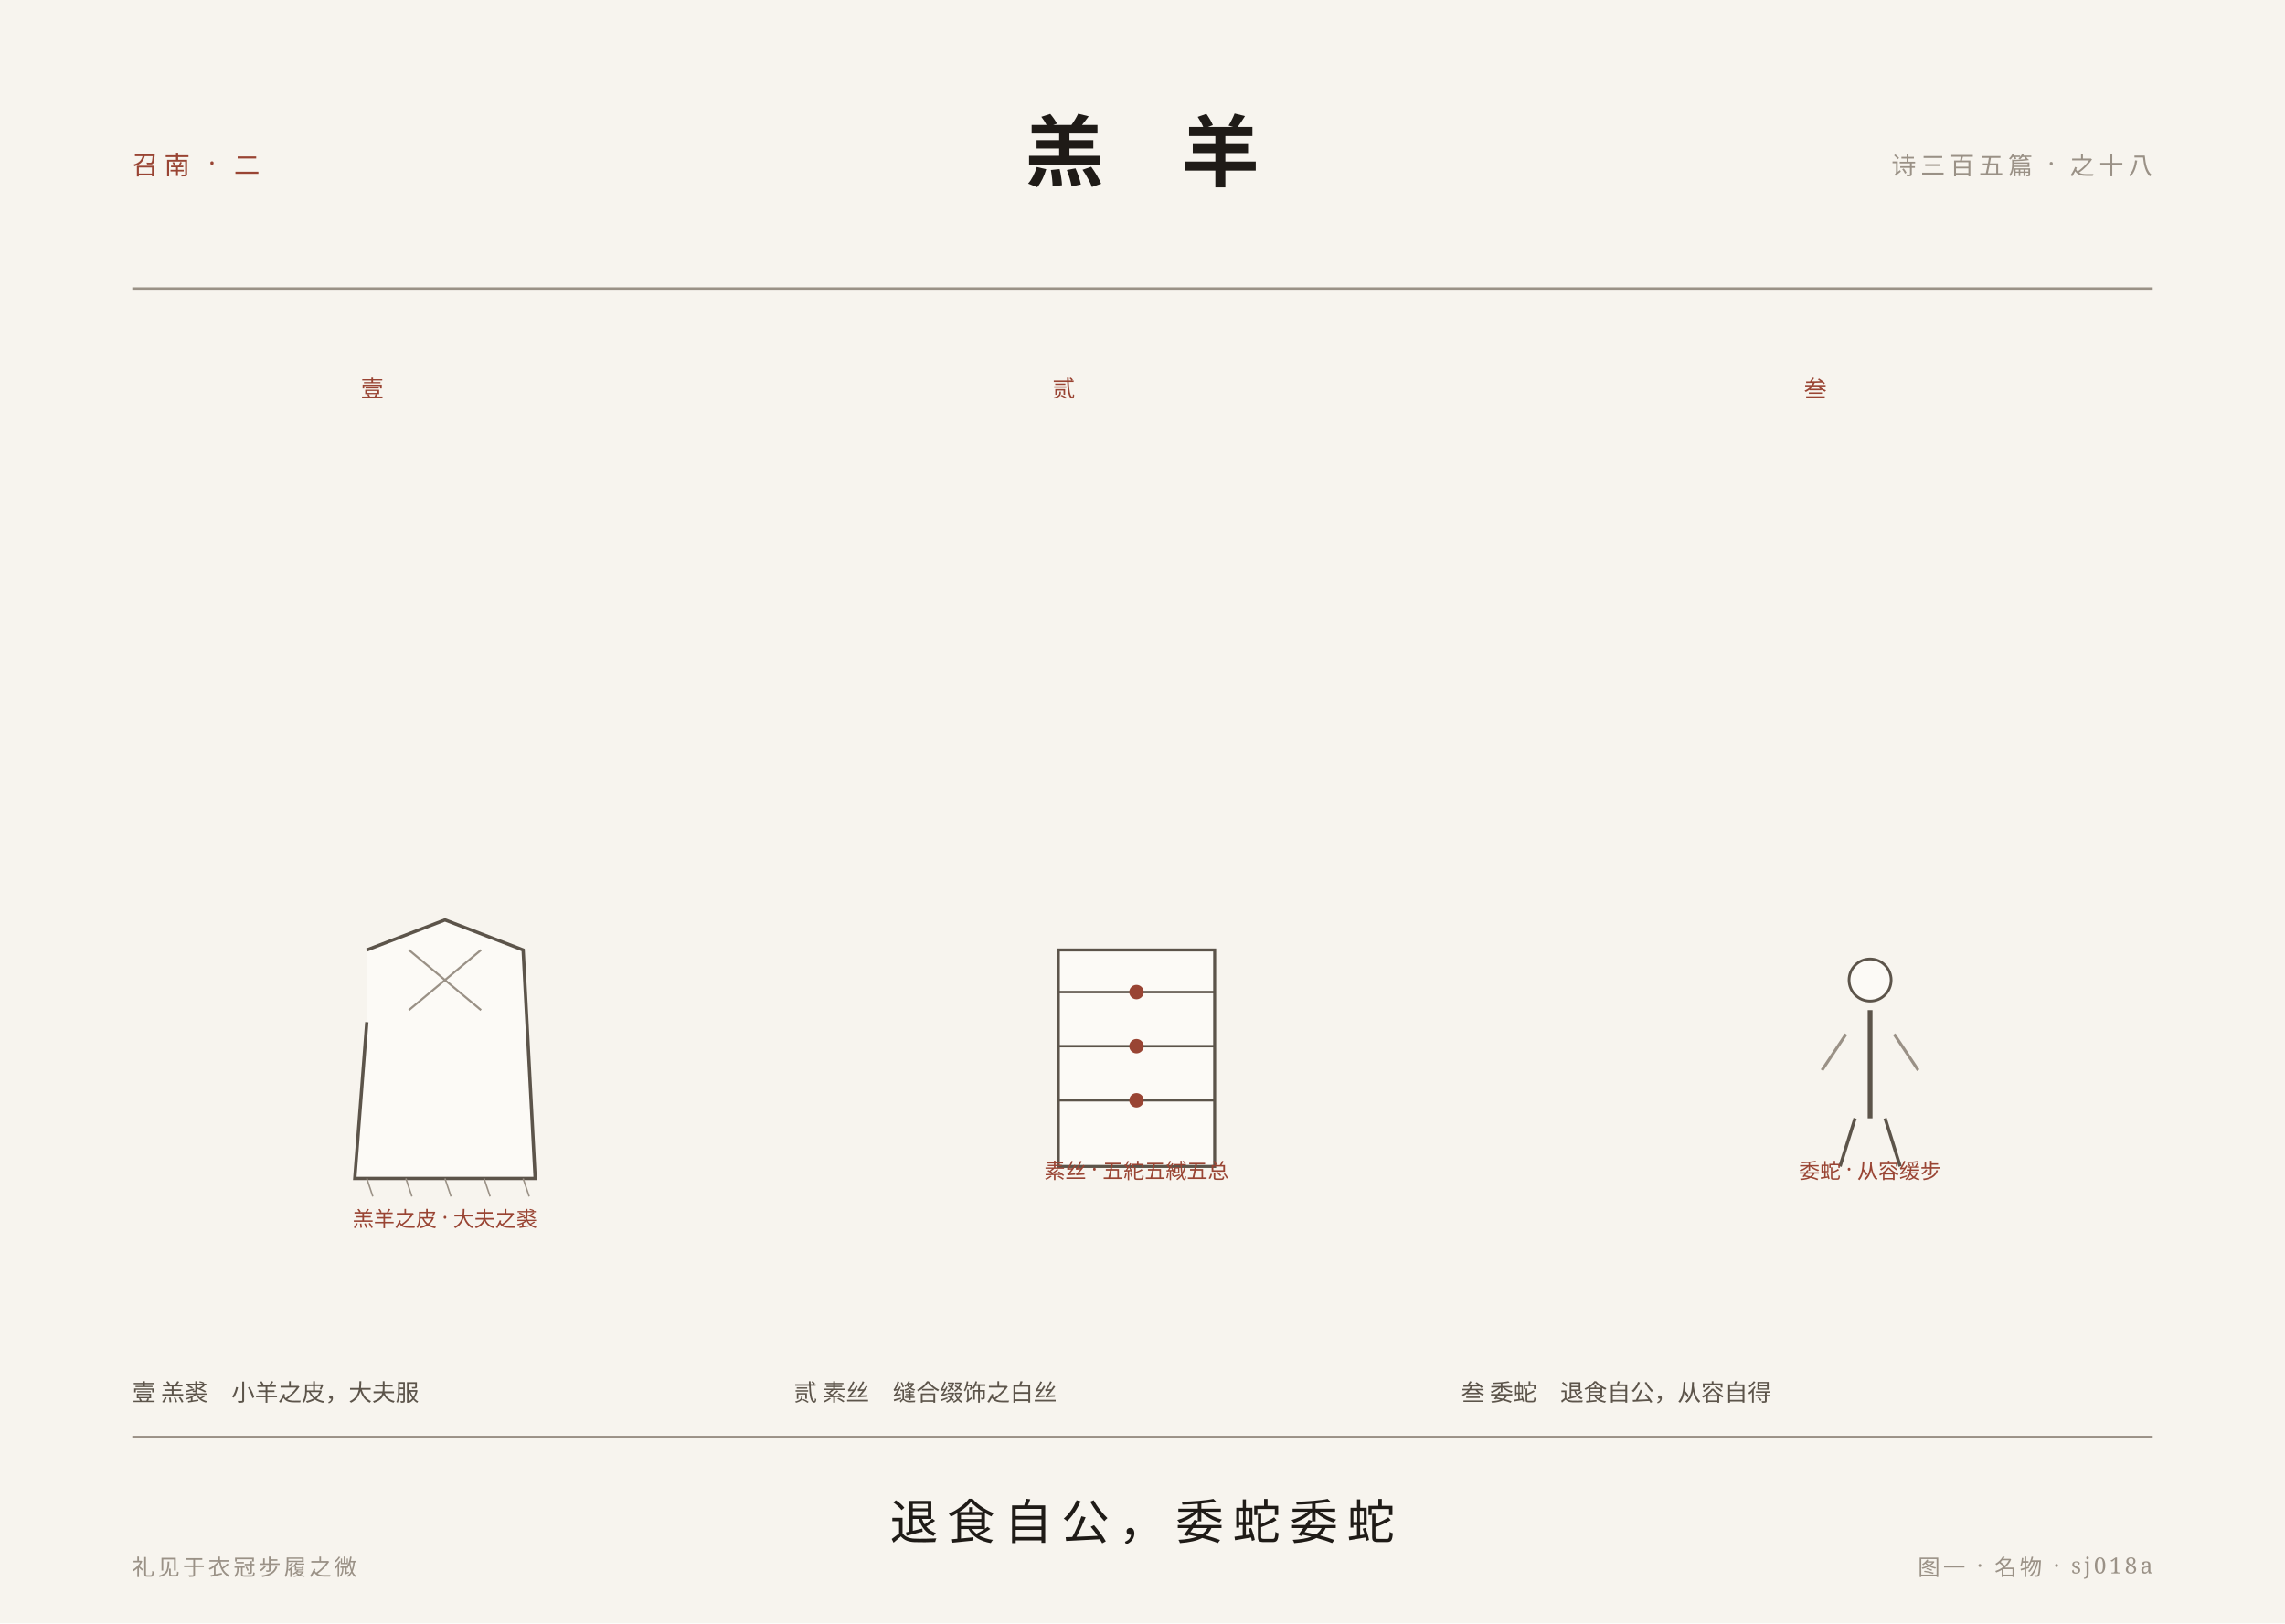
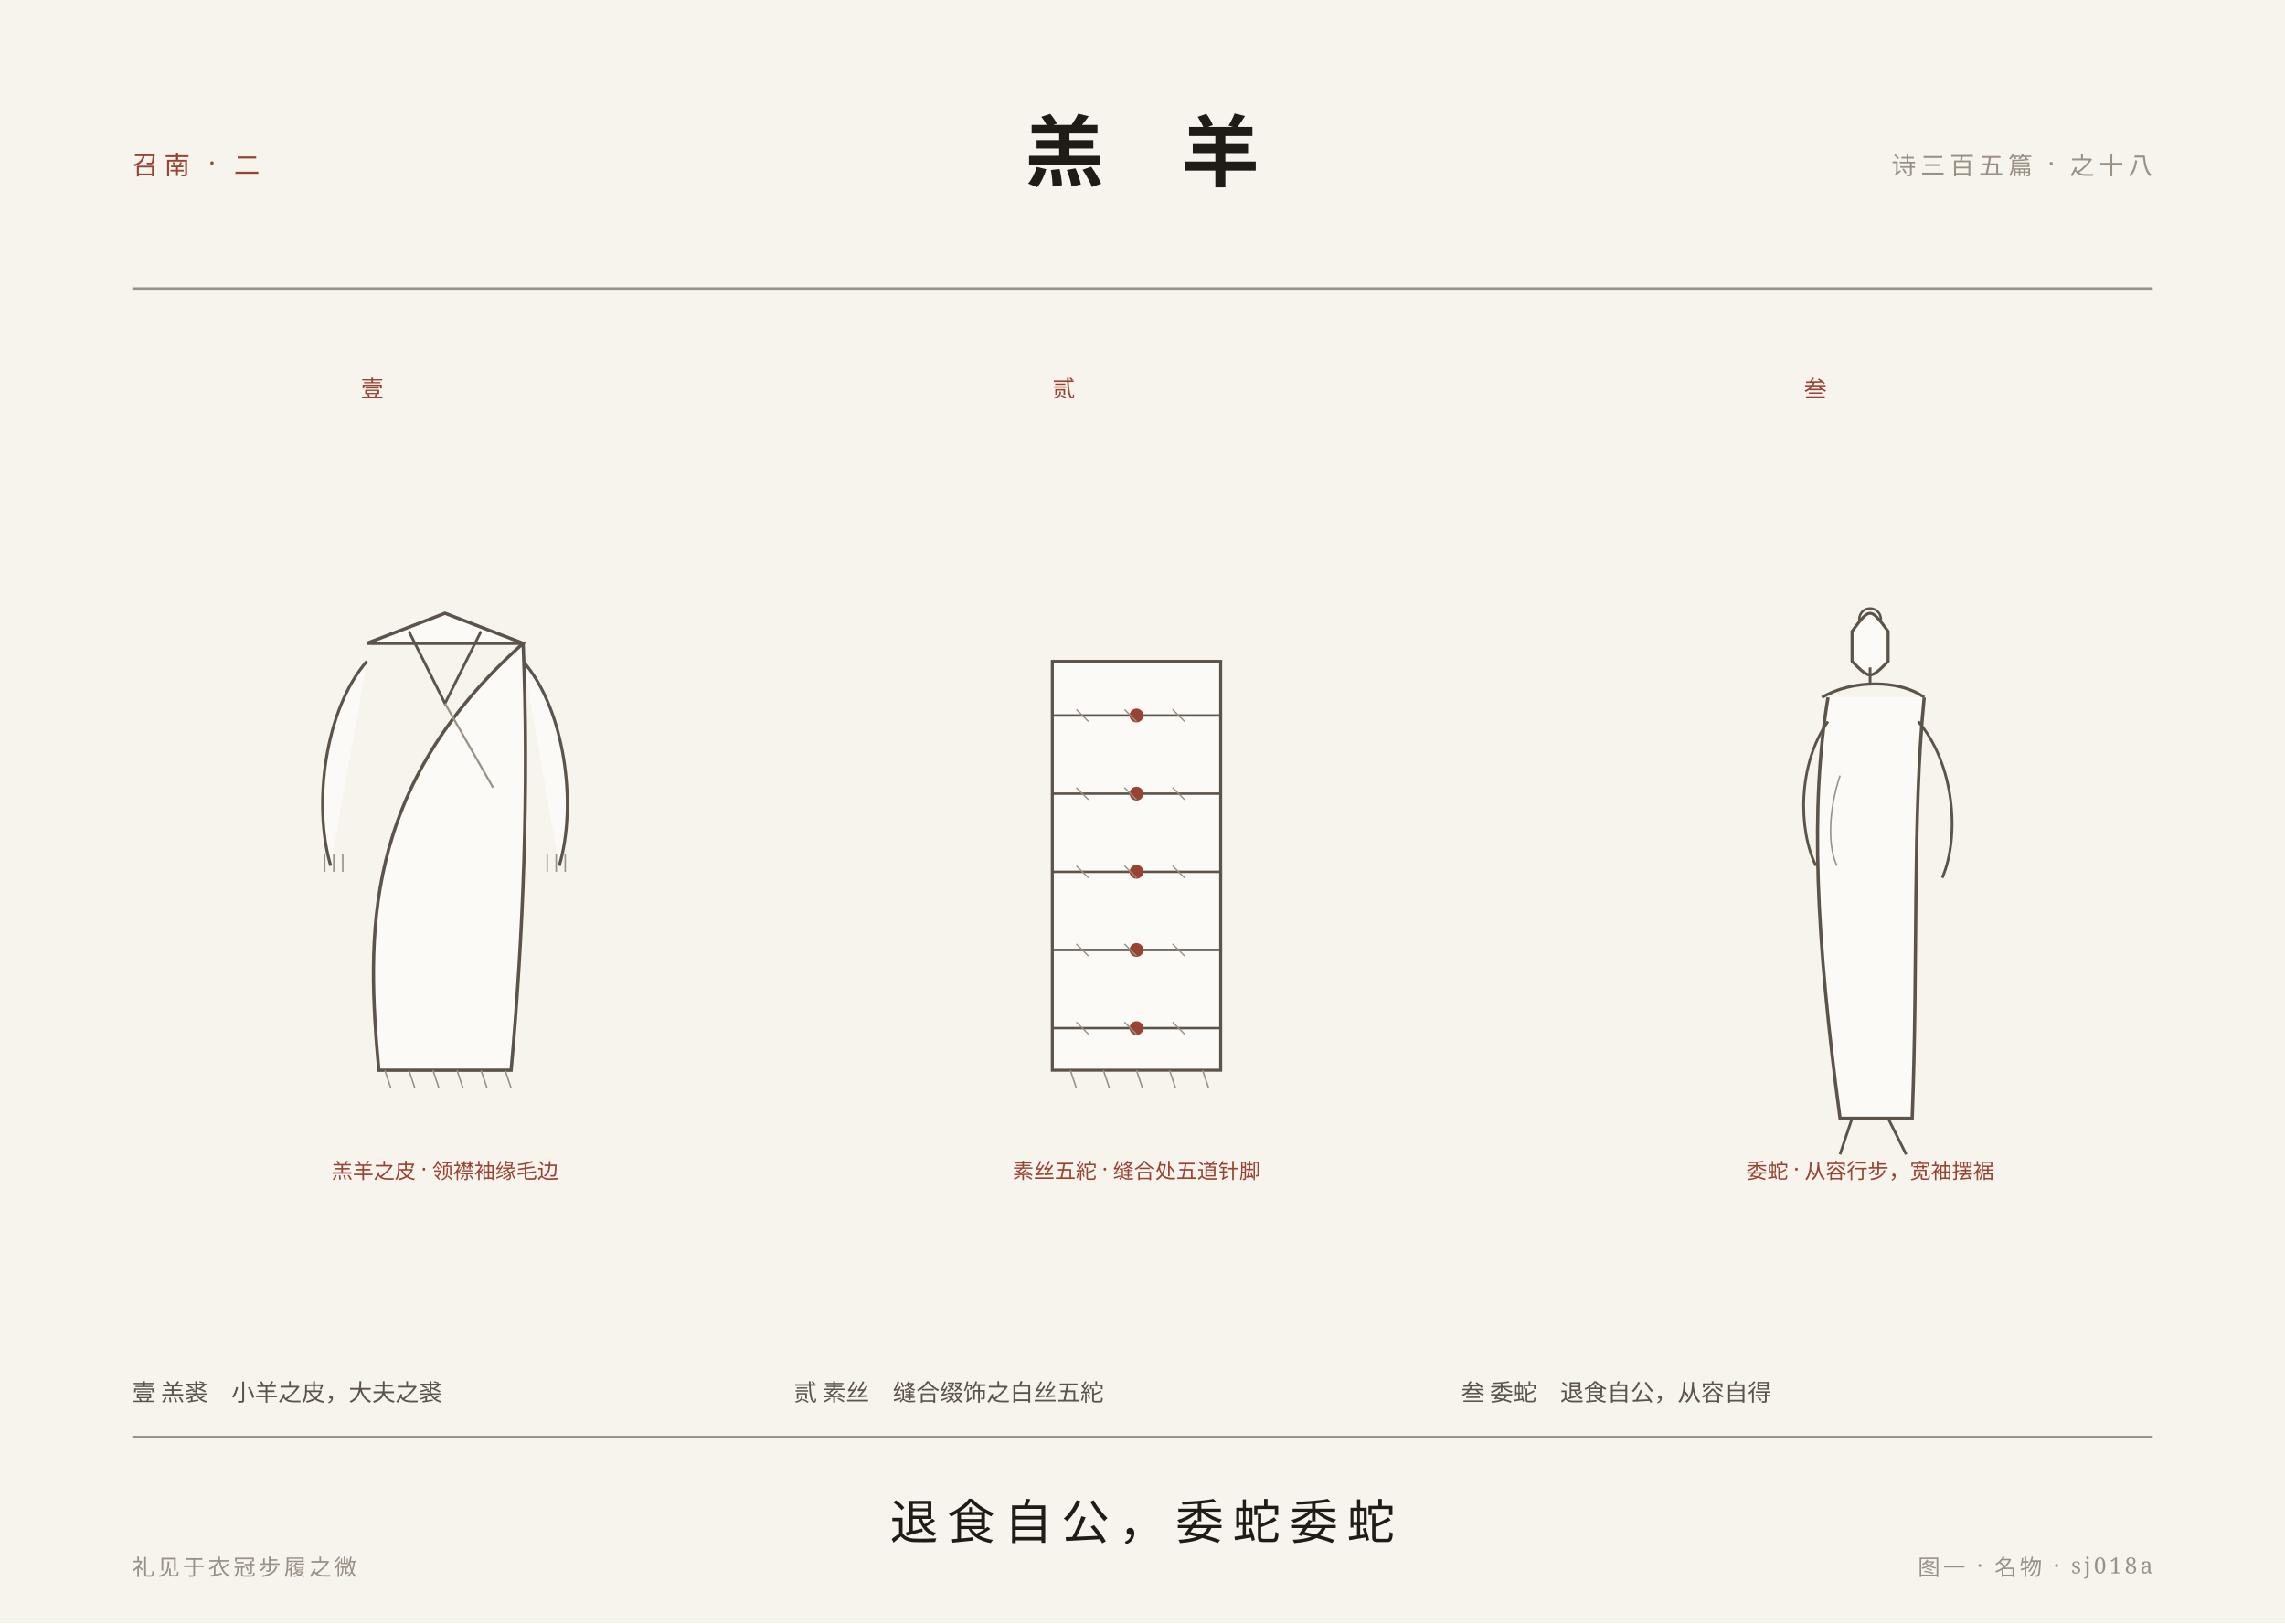
<svg xmlns="http://www.w3.org/2000/svg" viewBox="0 0 760 540" width="760" height="540" font-family="'Noto Serif SC','Songti SC',serif">
  <rect x="0" y="0" width="760" height="540" fill="#F7F4EE" />
  <text x="44" y="58" font-size="8.6" letter-spacing="2" fill="#994433">召南 · 二</text>
  <text x="380" y="60" text-anchor="middle" font-size="26" letter-spacing="10" fill="#1F1B17" font-weight="700">羔 羊</text>
  <text x="716" y="58" text-anchor="end" font-size="8.2" letter-spacing="1.5" fill="#9A9186">诗三百五篇 · 之十八</text>
  <line x1="44" y1="96" x2="716" y2="96" stroke="#9A9186" stroke-width="0.8" />
-   <path d="M122,316 L148,306 L174,316 L178,392 L118,392 L122,340" fill="#FCFAF6" stroke="#5C544A" stroke-width="1.1" />
-   <path d="M136,316 L160,336 M160,316 L136,336" fill="none" stroke="#9A9186" stroke-width="0.7" />
-   <line x1="122" y1="392" x2="124" y2="398" stroke="#9A9186" stroke-width="0.5" />
-   <line x1="135" y1="392" x2="137" y2="398" stroke="#9A9186" stroke-width="0.5" />
-   <line x1="148" y1="392" x2="150" y2="398" stroke="#9A9186" stroke-width="0.5" />
-   <line x1="161" y1="392" x2="163" y2="398" stroke="#9A9186" stroke-width="0.5" />
-   <line x1="174" y1="392" x2="176" y2="398" stroke="#9A9186" stroke-width="0.5" />
-   <text x="148" y="408" text-anchor="middle" font-size="7.0" fill="#994433">羔羊之皮 · 大夫之裘</text>
-   <rect x="352" y="316" width="52" height="72" fill="#FCFAF6" stroke="#5C544A" stroke-width="1.0" />
-   <line x1="352" y1="330" x2="404" y2="330" stroke="#5C544A" stroke-width="0.8" />
-   <circle cx="378" cy="330" r="2.4" fill="#994433" />
-   <line x1="352" y1="348" x2="404" y2="348" stroke="#5C544A" stroke-width="0.8" />
-   <circle cx="378" cy="348" r="2.4" fill="#994433" />
-   <line x1="352" y1="366" x2="404" y2="366" stroke="#5C544A" stroke-width="0.8" />
-   <circle cx="378" cy="366" r="2.4" fill="#994433" />
-   <text x="378" y="392" text-anchor="middle" font-size="7.0" fill="#994433">素丝 · 五紽五緎五总</text>
-   <circle cx="622" cy="326" r="7" fill="#FCFAF6" stroke="#5C544A" stroke-width="0.9" />
-   <path d="M622,336 L622,372" fill="none" stroke="#5C544A" stroke-width="1.6" />
-   <path d="M614,344 L606,356" fill="none" stroke="#9A9186" stroke-width="1.0" />
-   <path d="M630,344 L638,356" fill="none" stroke="#9A9186" stroke-width="1.0" />
-   <path d="M617,372 L612,388 M627,372 L632,388" fill="none" stroke="#5C544A" stroke-width="1.1" />
-   <text x="622" y="392" text-anchor="middle" font-size="7.0" fill="#994433">委蛇 · 从容缓步</text>
+   <path d="M122,220 C108,236 104,268 110,288" fill="#FCFAF6" stroke="#5C544A" stroke-width="1.0" />
+   <path d="M174,220 C188,236 192,268 186,288" fill="#FCFAF6" stroke="#5C544A" stroke-width="1.0" />
+   <path d="M122,214 L148,204 L174,214 C120,262 122,312 126,356 L170,356 C174,312 176,262 174,214 Z" fill="#FCFAF6" stroke="#5C544A" stroke-width="1.1" />
+   <path d="M136,210 L148,234 L160,210" fill="none" stroke="#5C544A" stroke-width="0.9" />
+   <path d="M148,234 L164,262" fill="none" stroke="#9A9186" stroke-width="0.7" />
+   <line x1="108" y1="284" x2="108" y2="290" stroke="#9A9186" stroke-width="0.5" />
+   <line x1="182" y1="284" x2="182" y2="290" stroke="#9A9186" stroke-width="0.5" />
+   <line x1="111" y1="284" x2="111" y2="290" stroke="#9A9186" stroke-width="0.5" />
+   <line x1="185" y1="284" x2="185" y2="290" stroke="#9A9186" stroke-width="0.5" />
+   <line x1="114" y1="284" x2="114" y2="290" stroke="#9A9186" stroke-width="0.5" />
+   <line x1="188" y1="284" x2="188" y2="290" stroke="#9A9186" stroke-width="0.5" />
+   <line x1="128" y1="356" x2="130" y2="362" stroke="#9A9186" stroke-width="0.5" />
+   <line x1="136" y1="356" x2="138" y2="362" stroke="#9A9186" stroke-width="0.5" />
+   <line x1="144" y1="356" x2="146" y2="362" stroke="#9A9186" stroke-width="0.5" />
+   <line x1="152" y1="356" x2="154" y2="362" stroke="#9A9186" stroke-width="0.5" />
+   <line x1="160" y1="356" x2="162" y2="362" stroke="#9A9186" stroke-width="0.5" />
+   <line x1="168" y1="356" x2="170" y2="362" stroke="#9A9186" stroke-width="0.5" />
+   <text x="148" y="392" text-anchor="middle" font-size="7.0" fill="#994433">羔羊之皮 · 领襟袖缘毛边</text>
+   <path d="M350,220 L406,220 L406,356 L350,356 Z" fill="#FCFAF6" stroke="#5C544A" stroke-width="1.0" />
+   <line x1="350" y1="238" x2="406" y2="238" stroke="#5C544A" stroke-width="0.8" />
+   <circle cx="378" cy="238" r="2.3" fill="#994433" />
+   <line x1="358" y1="236" x2="362" y2="240" stroke="#9A9186" stroke-width="0.45" />
+   <line x1="374" y1="236" x2="378" y2="240" stroke="#9A9186" stroke-width="0.45" />
+   <line x1="390" y1="236" x2="394" y2="240" stroke="#9A9186" stroke-width="0.45" />
+   <line x1="350" y1="264" x2="406" y2="264" stroke="#5C544A" stroke-width="0.8" />
+   <circle cx="378" cy="264" r="2.3" fill="#994433" />
+   <line x1="358" y1="262" x2="362" y2="266" stroke="#9A9186" stroke-width="0.45" />
+   <line x1="374" y1="262" x2="378" y2="266" stroke="#9A9186" stroke-width="0.45" />
+   <line x1="390" y1="262" x2="394" y2="266" stroke="#9A9186" stroke-width="0.45" />
+   <line x1="350" y1="290" x2="406" y2="290" stroke="#5C544A" stroke-width="0.8" />
+   <circle cx="378" cy="290" r="2.3" fill="#994433" />
+   <line x1="358" y1="288" x2="362" y2="292" stroke="#9A9186" stroke-width="0.45" />
+   <line x1="374" y1="288" x2="378" y2="292" stroke="#9A9186" stroke-width="0.45" />
+   <line x1="390" y1="288" x2="394" y2="292" stroke="#9A9186" stroke-width="0.45" />
+   <line x1="350" y1="316" x2="406" y2="316" stroke="#5C544A" stroke-width="0.8" />
+   <circle cx="378" cy="316" r="2.3" fill="#994433" />
+   <line x1="358" y1="314" x2="362" y2="318" stroke="#9A9186" stroke-width="0.45" />
+   <line x1="374" y1="314" x2="378" y2="318" stroke="#9A9186" stroke-width="0.45" />
+   <line x1="390" y1="314" x2="394" y2="318" stroke="#9A9186" stroke-width="0.45" />
+   <line x1="350" y1="342" x2="406" y2="342" stroke="#5C544A" stroke-width="0.8" />
+   <circle cx="378" cy="342" r="2.3" fill="#994433" />
+   <line x1="358" y1="340" x2="362" y2="344" stroke="#9A9186" stroke-width="0.45" />
+   <line x1="374" y1="340" x2="378" y2="344" stroke="#9A9186" stroke-width="0.45" />
+   <line x1="390" y1="340" x2="394" y2="344" stroke="#9A9186" stroke-width="0.45" />
+   <line x1="356" y1="356" x2="358" y2="362" stroke="#9A9186" stroke-width="0.5" />
+   <line x1="367" y1="356" x2="369" y2="362" stroke="#9A9186" stroke-width="0.5" />
+   <line x1="378" y1="356" x2="380" y2="362" stroke="#9A9186" stroke-width="0.5" />
+   <line x1="389" y1="356" x2="391" y2="362" stroke="#9A9186" stroke-width="0.5" />
+   <line x1="400" y1="356" x2="402" y2="362" stroke="#9A9186" stroke-width="0.5" />
+   <text x="378" y="392" text-anchor="middle" font-size="7.0" fill="#994433">素丝五紽 · 缝合处五道针脚</text>
+   <circle cx="622" cy="206" r="3.6" fill="#FCFAF6" stroke="#5C544A" stroke-width="0.8" />
+   <path d="M616,210 C622,202 622,202 628,210 L628,220 C622,226 622,226 616,220 Z" fill="#FCFAF6" stroke="#5C544A" stroke-width="1.0" />
+   <line x1="622" y1="222" x2="622" y2="228" stroke="#5C544A" stroke-width="0.9" />
+   <path d="M606,232 C616,226 632,226 640,232" fill="none" stroke="#5C544A" stroke-width="1.0" />
+   <path d="M608,232 C602,268 604,312 612,372 L636,372 C638,320 636,272 640,232" fill="#FCFAF6" stroke="#5C544A" stroke-width="1.1" />
+   <path d="M638,240 C650,254 652,278 646,292" fill="none" stroke="#5C544A" stroke-width="0.9" />
+   <path d="M608,240 C598,254 598,276 604,288" fill="none" stroke="#5C544A" stroke-width="0.9" />
+   <path d="M612,258 C608,270 608,282 611,288" fill="none" stroke="#9A9186" stroke-width="0.5" />
+   <path d="M616,372 L612,384 M628,372 L634,384" fill="none" stroke="#5C544A" stroke-width="0.9" />
+   <text x="622" y="392" text-anchor="middle" font-size="7.0" fill="#994433">委蛇 · 从容行步，宽袖摆裾</text>
  <text x="120" y="132" font-size="7.6" fill="#994433">壹</text>
  <text x="350" y="132" font-size="7.6" fill="#994433">贰</text>
  <text x="600" y="132" font-size="7.6" fill="#994433">叁</text>
-   <text x="44" y="466" font-size="7.8" fill="#5C544A">壹 羔裘　小羊之皮，大夫服</text>
-   <text x="264" y="466" font-size="7.8" fill="#5C544A">贰 素丝　缝合缀饰之白丝</text>
+   <text x="44" y="466" font-size="7.8" fill="#5C544A">壹 羔裘　小羊之皮，大夫之裘</text>
+   <text x="264" y="466" font-size="7.8" fill="#5C544A">贰 素丝　缝合缀饰之白丝五紽</text>
  <text x="486" y="466" font-size="7.8" fill="#5C544A">叁 委蛇　退食自公，从容自得</text>
  <line x1="44" y1="478" x2="716" y2="478" stroke="#9A9186" stroke-width="0.8" />
  <text x="380" y="512" text-anchor="middle" font-size="16" letter-spacing="3" fill="#1F1B17">退食自公，委蛇委蛇</text>
  <text x="44" y="524" font-size="7.4" letter-spacing="1" fill="#9A9186">礼见于衣冠步履之微</text>
  <text x="716" y="524" text-anchor="end" font-size="7.4" letter-spacing="1" fill="#9A9186">图一 · 名物 · sj018a</text>
</svg>
